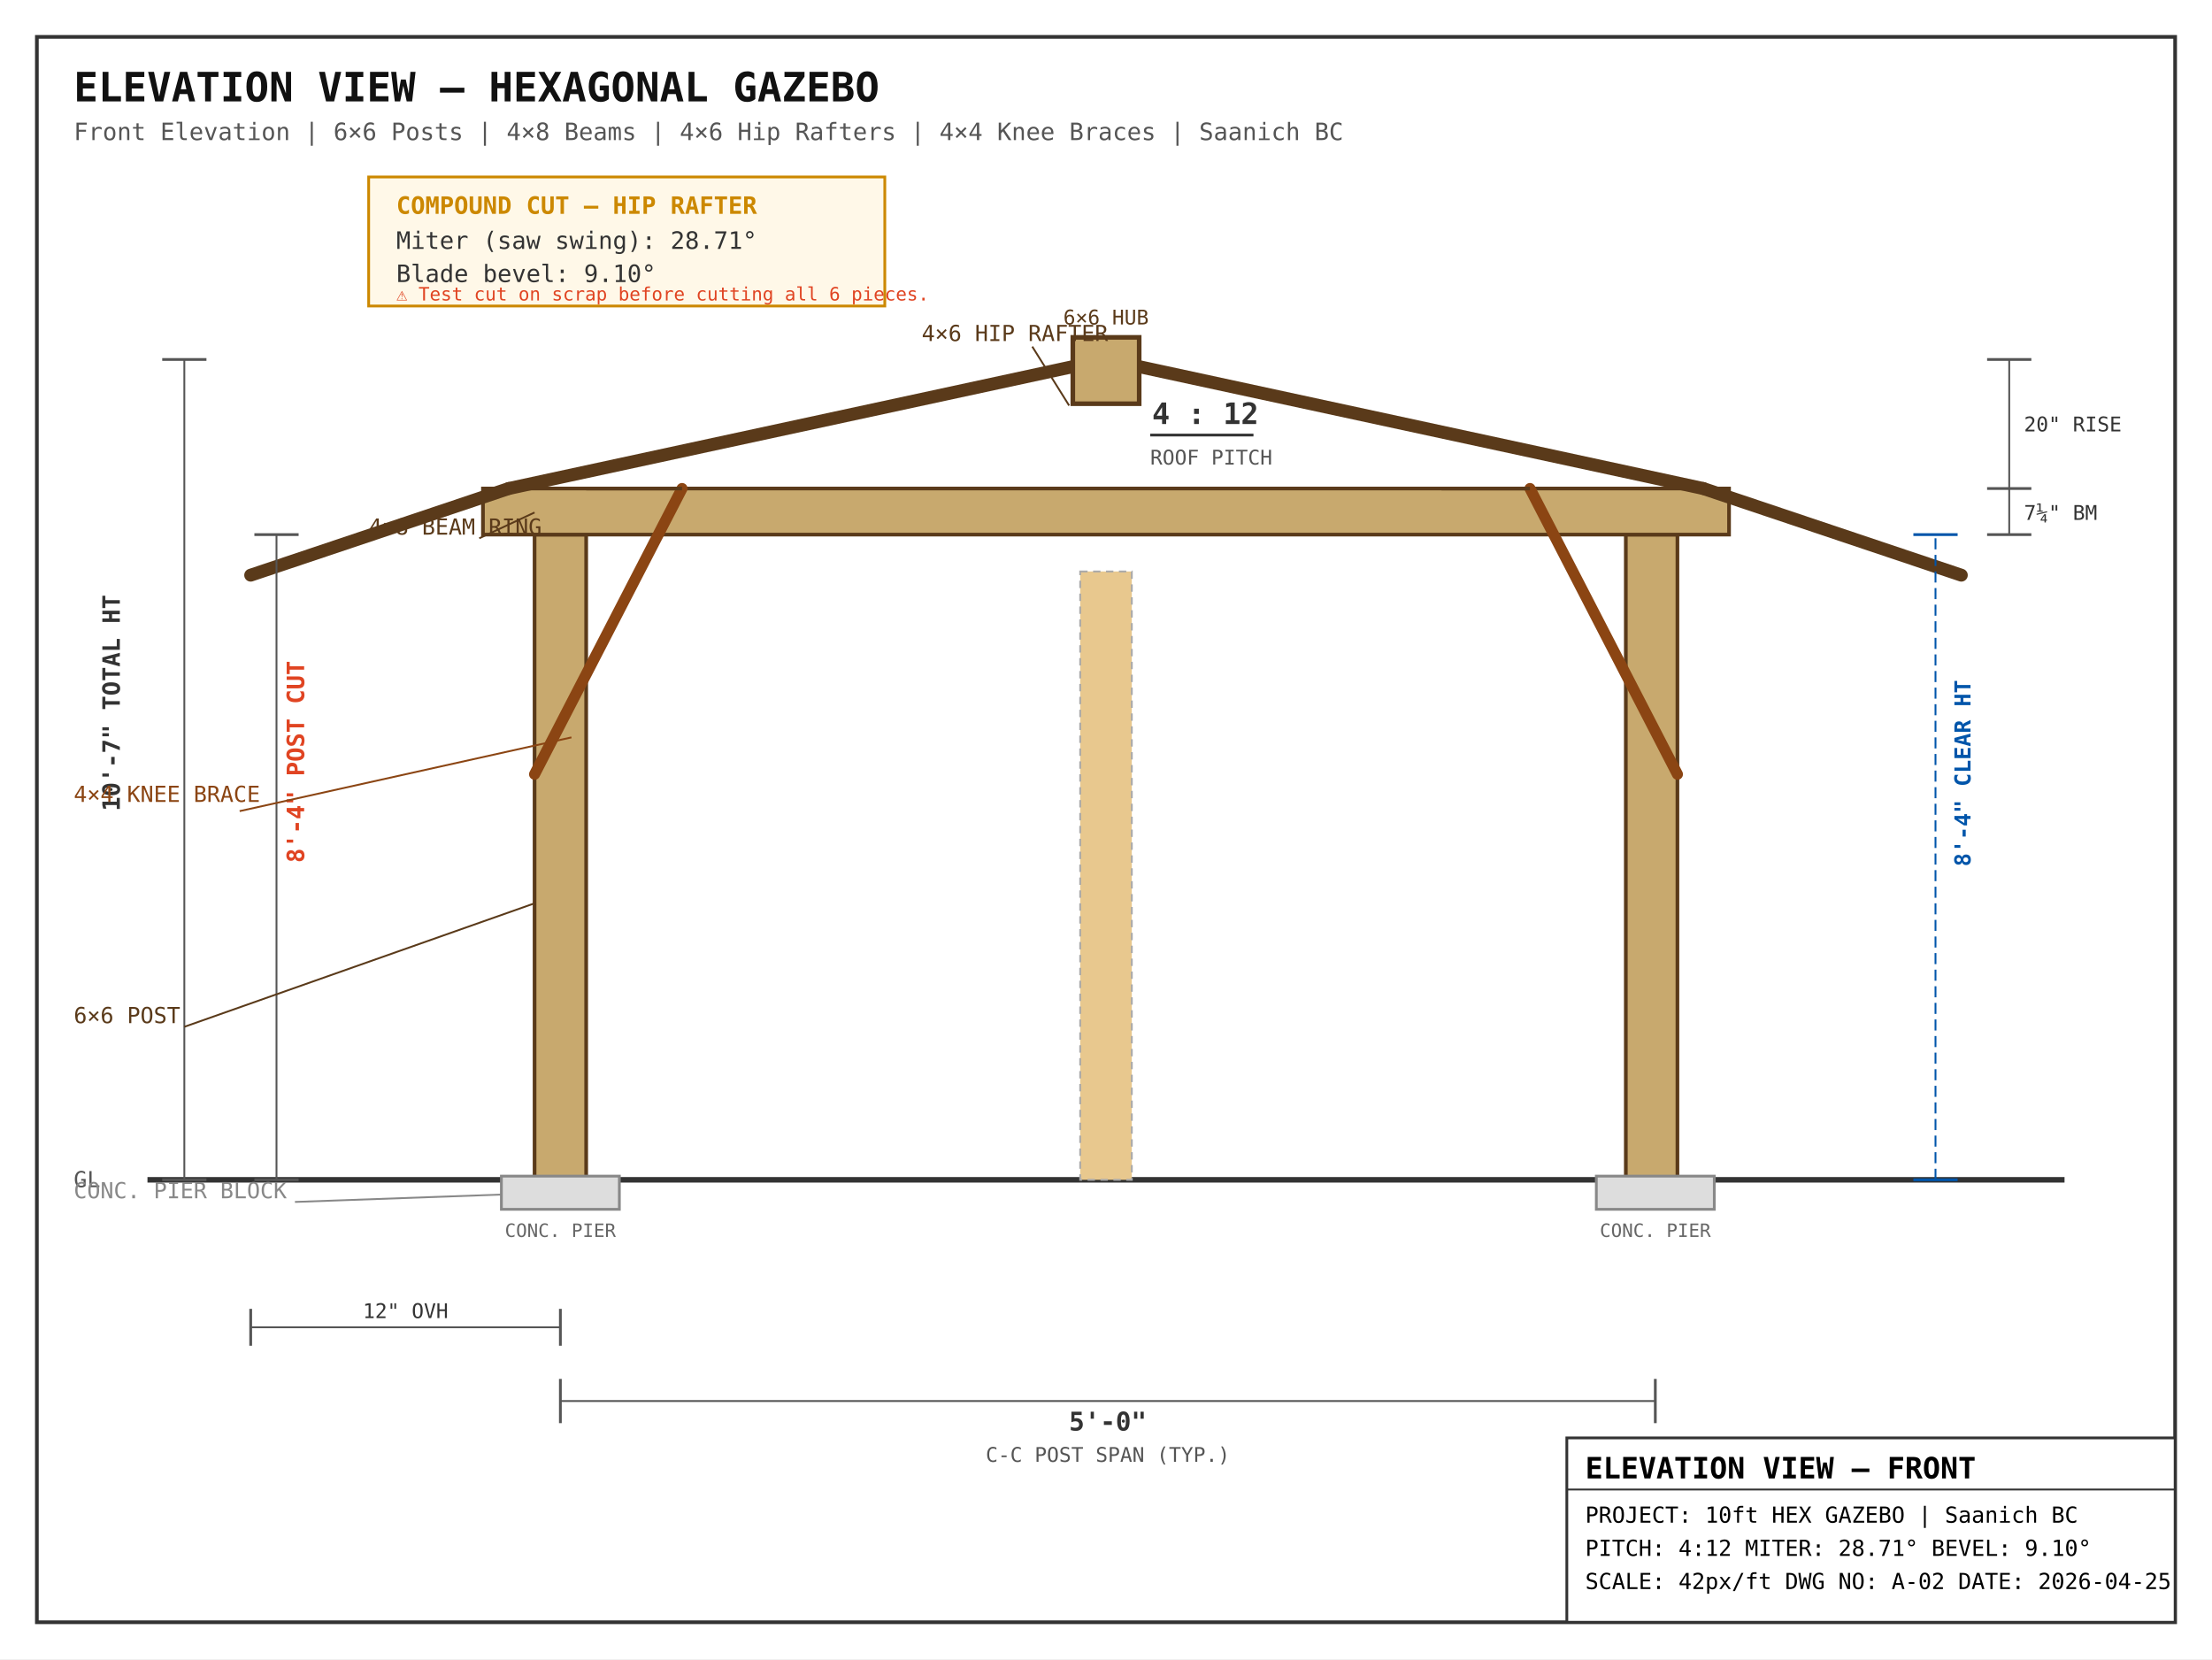
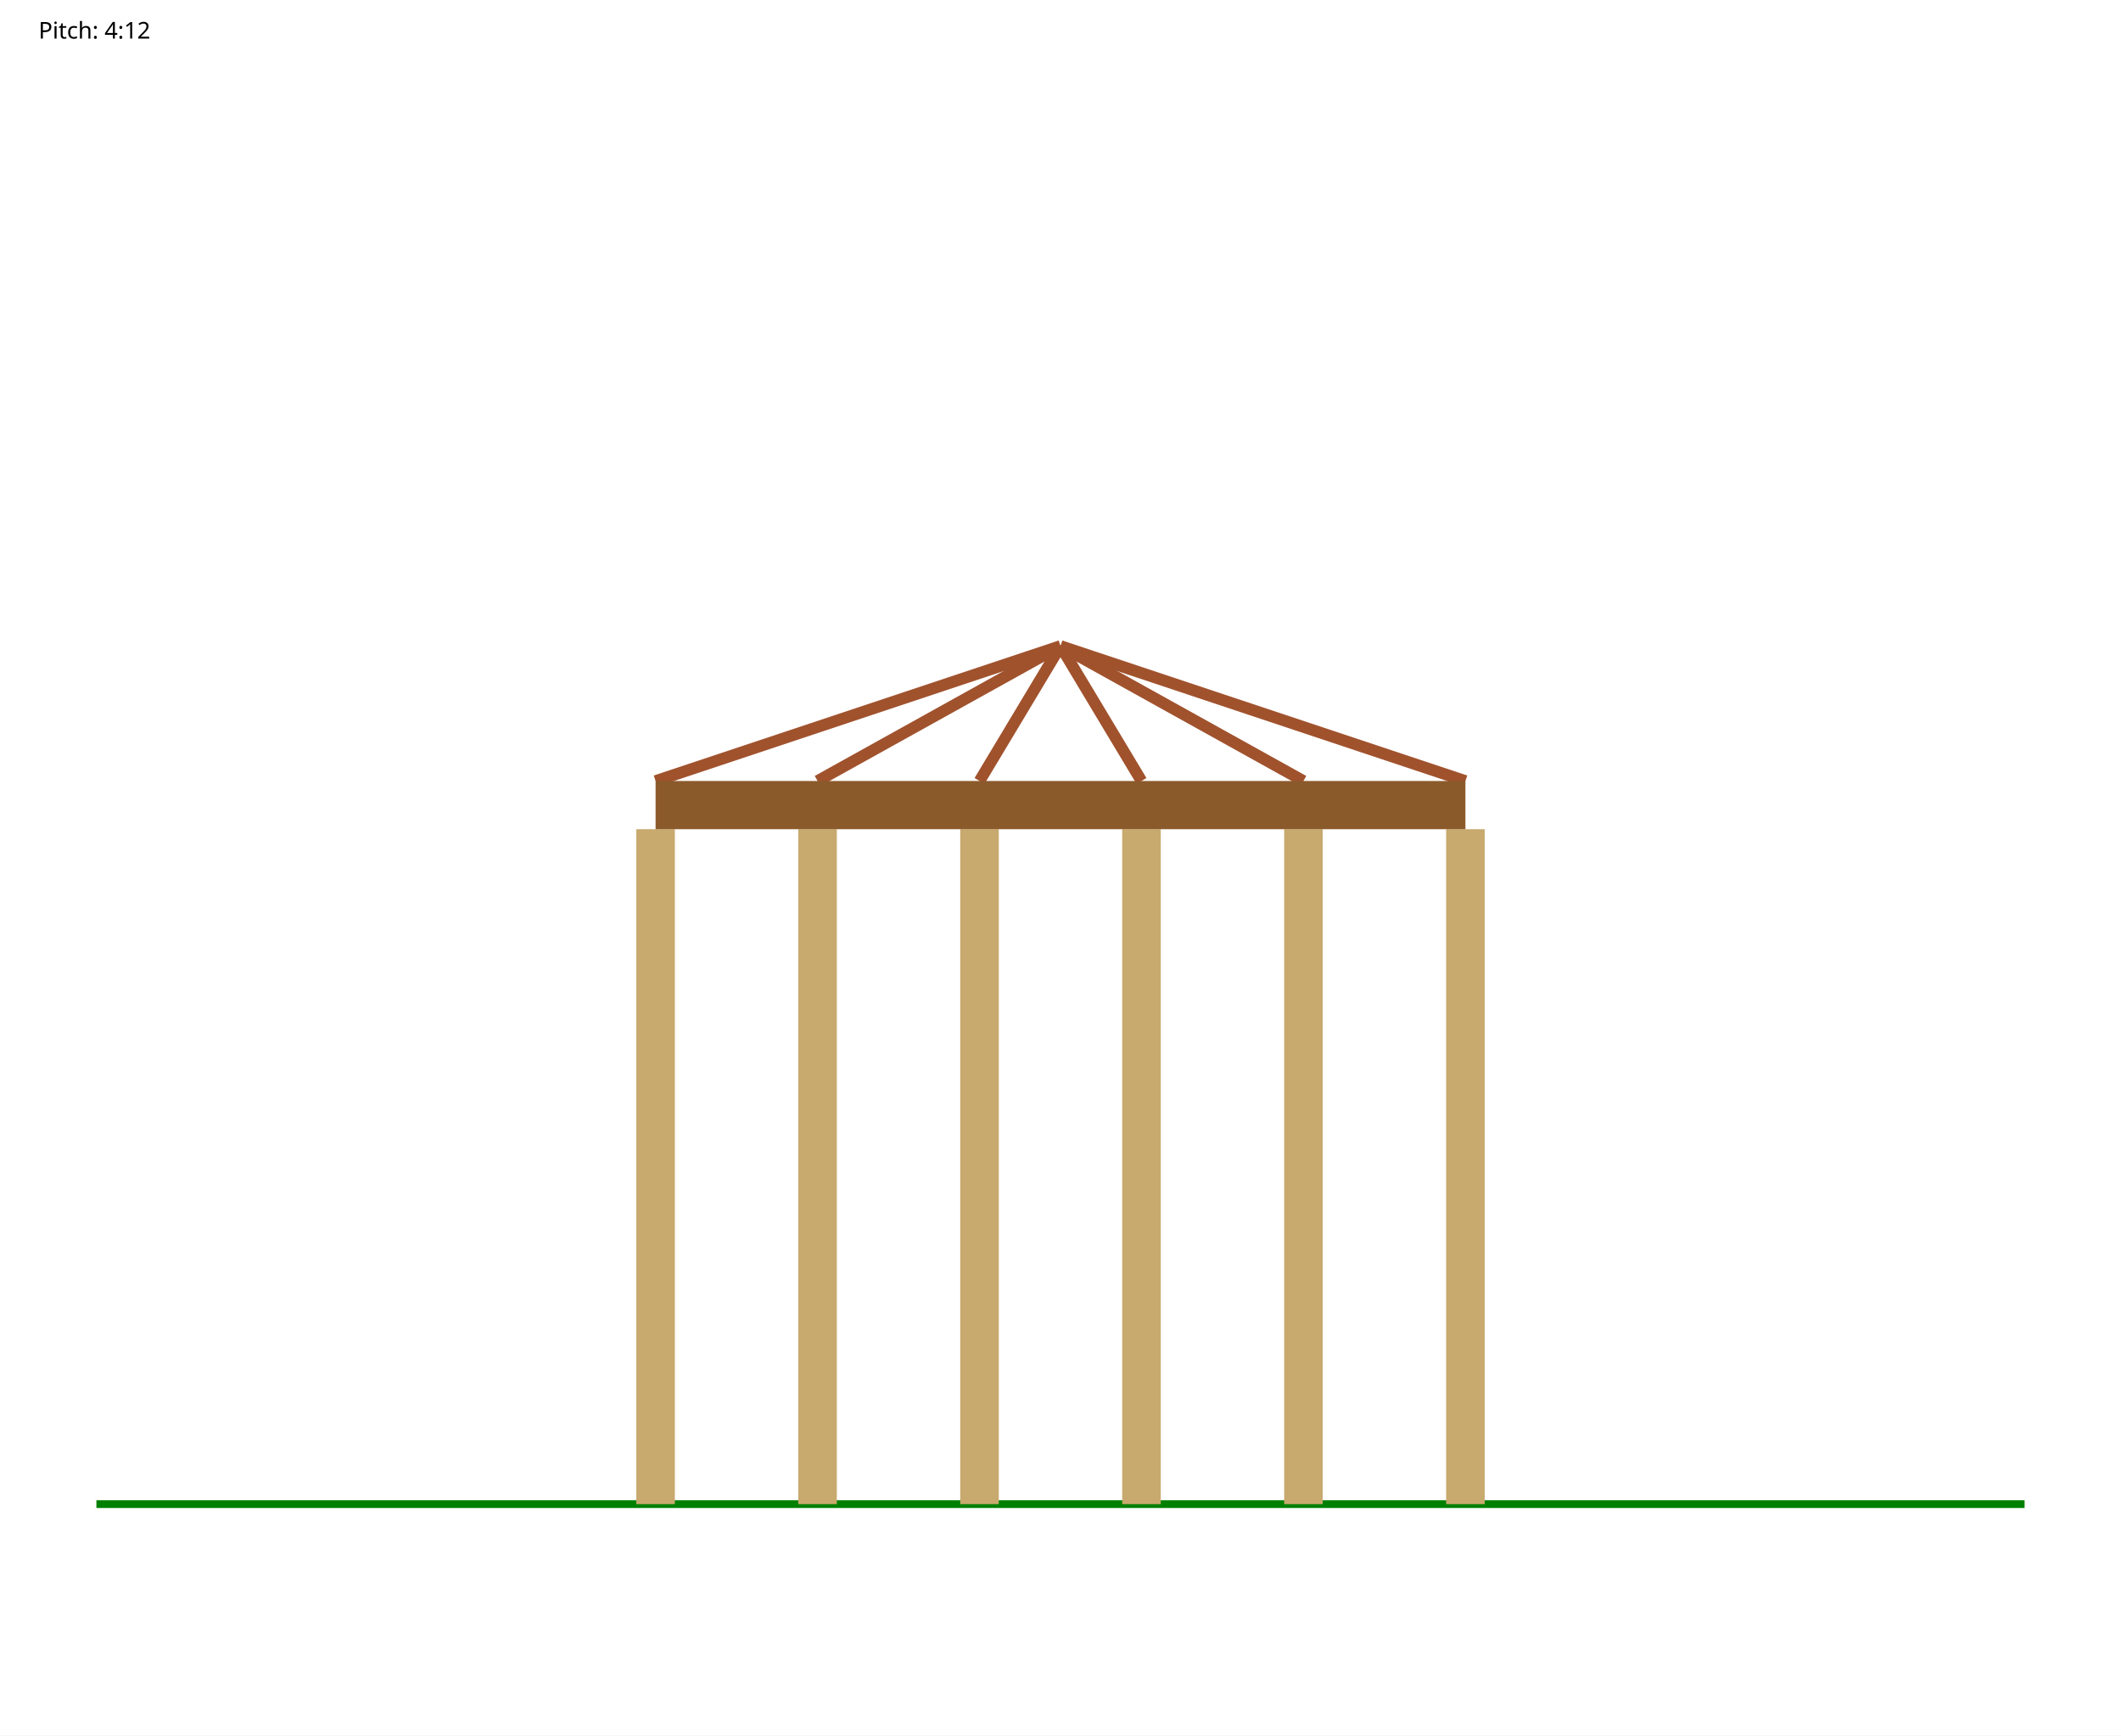
- <svg xmlns="http://www.w3.org/2000/svg" viewBox="0 0 1200 900" width="1200" height="900">
-   <rect width="1200" height="900" fill="white" />
-   <rect x="20" y="20" width="1160" height="860" fill="none" stroke="#333" stroke-width="2" />
-   <rect x="850" y="780" width="330" height="100" fill="white" stroke="#333" stroke-width="1.5" />
-   <line x1="850" y1="808" x2="1180" y2="808" stroke="#333" stroke-width="1" />
-   <text x="860" y="802" font-family="monospace" font-size="16" font-weight="bold">ELEVATION VIEW — FRONT</text>
-   <text x="860" y="826" font-family="monospace" font-size="12">PROJECT: 10ft HEX GAZEBO | Saanich BC</text>
-   <text x="860" y="844" font-family="monospace" font-size="12">PITCH: 4:12  MITER: 28.71°  BEVEL: 9.10°</text>
-   <text x="860" y="862" font-family="monospace" font-size="12">SCALE: 42px/ft  DWG NO: A-02  DATE: 2026-04-25</text>
-   <text x="40" y="55" font-family="monospace" font-size="22" font-weight="bold" fill="#111">ELEVATION VIEW — HEXAGONAL GAZEBO</text>
-   <text x="40" y="76" font-family="monospace" font-size="13" fill="#555">Front Elevation | 6×6 Posts | 4×8 Beams | 4×6 Hip Rafters | 4×4 Knee Braces | Saanich BC</text>
-   <line x1="80" y1="640" x2="1120" y2="640" stroke="#333" stroke-width="3" />
-   <text x="40" y="644" font-family="monospace" font-size="12" fill="#555">GL</text>
-   <rect x="290" y="290" width="28" height="350" fill="#c8a96e" stroke="#5a3a1a" stroke-width="2" />
-   <rect x="882" y="290" width="28" height="350" fill="#c8a96e" stroke="#5a3a1a" stroke-width="2" />
-   <rect x="586" y="310" width="28" height="330" fill="#e8c88e" stroke="#aaa" stroke-width="1" stroke-dasharray="4,3" />
-   <rect x="262" y="265" width="676" height="25" fill="#c8a96e" stroke="#5a3a1a" stroke-width="2" />
-   <line x1="290" y1="420" x2="370" y2="265" stroke="#8B4513" stroke-width="6" stroke-linecap="round" />
-   <line x1="318" y1="265" x2="370" y2="265" stroke="#5a3a1a" stroke-width="2" />
-   <line x1="910" y1="420" x2="830" y2="265" stroke="#8B4513" stroke-width="6" stroke-linecap="round" />
-   <line x1="782" y1="265" x2="830" y2="265" stroke="#5a3a1a" stroke-width="2" />
-   <line x1="276" y1="265" x2="600" y2="195" stroke="#5a3a1a" stroke-width="7" stroke-linecap="round" />
-   <line x1="924" y1="265" x2="600" y2="195" stroke="#5a3a1a" stroke-width="7" stroke-linecap="round" />
-   <rect x="582" y="183" width="36" height="36" fill="#c8a96e" stroke="#5a3a1a" stroke-width="2.5" />
-   <text x="600" y="176" font-family="monospace" font-size="11" text-anchor="middle" fill="#5a3a1a">6×6 HUB</text>
-   <line x1="276" y1="265" x2="136" y2="312" stroke="#5a3a1a" stroke-width="7" stroke-linecap="round" />
-   <line x1="924" y1="265" x2="1064" y2="312" stroke="#5a3a1a" stroke-width="7" stroke-linecap="round" />
-   <rect x="272" y="638" width="64" height="18" fill="#ddd" stroke="#888" stroke-width="1.5" />
-   <rect x="866" y="638" width="64" height="18" fill="#ddd" stroke="#888" stroke-width="1.5" />
-   <text x="304" y="671" font-family="monospace" font-size="10" text-anchor="middle" fill="#666">CONC. PIER</text>
-   <text x="898" y="671" font-family="monospace" font-size="10" text-anchor="middle" fill="#666">CONC. PIER</text>
-   <line x1="100" y1="640" x2="100" y2="195" stroke="#555" stroke-width="1" />
-   <line x1="88" y1="640" x2="112" y2="640" stroke="#555" stroke-width="1.5" />
-   <line x1="88" y1="195" x2="112" y2="195" stroke="#555" stroke-width="1.5" />
-   <text x="35" y="430" font-family="monospace" font-size="13" fill="#333" font-weight="bold" transform="rotate(-90,55,420)">10'-7" TOTAL HT</text>
-   <line x1="150" y1="640" x2="150" y2="290" stroke="#555" stroke-width="1" />
-   <line x1="138" y1="640" x2="162" y2="640" stroke="#555" stroke-width="1.5" />
-   <line x1="138" y1="290" x2="162" y2="290" stroke="#555" stroke-width="1.5" />
-   <text x="158" y="475" font-family="monospace" font-size="13" fill="#e04422" font-weight="bold" transform="rotate(-90,158,468)">8'-4" POST CUT</text>
-   <line x1="1090" y1="265" x2="1090" y2="290" stroke="#555" stroke-width="1" />
-   <line x1="1078" y1="265" x2="1102" y2="265" stroke="#555" stroke-width="1.5" />
-   <line x1="1078" y1="290" x2="1102" y2="290" stroke="#555" stroke-width="1.5" />
-   <text x="1098" y="282" font-family="monospace" font-size="11" fill="#333">7¼" BM</text>
-   <line x1="1050" y1="640" x2="1050" y2="290" stroke="#0055aa" stroke-width="1" stroke-dasharray="6,3" />
-   <line x1="1038" y1="640" x2="1062" y2="640" stroke="#0055aa" stroke-width="1.5" />
-   <line x1="1038" y1="290" x2="1062" y2="290" stroke="#0055aa" stroke-width="1.5" />
-   <text x="1060" y="475" font-family="monospace" font-size="12" fill="#0055aa" font-weight="bold" transform="rotate(-90,1062,468)">8'-4" CLEAR HT</text>
-   <line x1="1090" y1="265" x2="1090" y2="195" stroke="#555" stroke-width="1" />
-   <line x1="1078" y1="195" x2="1102" y2="195" stroke="#555" stroke-width="1.5" />
-   <text x="1098" y="234" font-family="monospace" font-size="11" fill="#333">20" RISE</text>
-   <line x1="304" y1="760" x2="898" y2="760" stroke="#555" stroke-width="1" />
-   <line x1="304" y1="748" x2="304" y2="772" stroke="#555" stroke-width="1.5" />
-   <line x1="898" y1="748" x2="898" y2="772" stroke="#555" stroke-width="1.5" />
-   <text x="601" y="776" font-family="monospace" font-size="14" text-anchor="middle" fill="#333" font-weight="bold">5'-0"</text>
-   <text x="601" y="793" font-family="monospace" font-size="11" text-anchor="middle" fill="#555">C-C POST SPAN (TYP.)</text>
-   <line x1="136" y1="720" x2="304" y2="720" stroke="#555" stroke-width="1" />
-   <line x1="136" y1="710" x2="136" y2="730" stroke="#555" stroke-width="1.5" />
-   <line x1="304" y1="710" x2="304" y2="730" stroke="#555" stroke-width="1.5" />
-   <text x="220" y="715" font-family="monospace" font-size="11" text-anchor="middle" fill="#333">12" OVH</text>
-   <text x="625" y="230" font-family="monospace" font-size="16" fill="#333" font-weight="bold">4 : 12</text>
-   <line x1="624" y1="236" x2="680" y2="236" stroke="#333" stroke-width="1.5" />
-   <text x="624" y="252" font-family="monospace" font-size="11" fill="#555">ROOF PITCH</text>
-   <rect x="200" y="96" width="280" height="70" fill="#fff8e8" stroke="#cc8800" stroke-width="1.5" />
-   <text x="215" y="116" font-family="monospace" font-size="13" font-weight="bold" fill="#cc8800">COMPOUND CUT — HIP RAFTER</text>
-   <text x="215" y="135" font-family="monospace" font-size="13" fill="#333">Miter (saw swing):   28.71°</text>
-   <text x="215" y="153" font-family="monospace" font-size="13" fill="#333">Blade bevel:          9.10°</text>
-   <text x="215" y="163" font-family="monospace" font-size="10" fill="#e04422">⚠ Test cut on scrap before cutting all 6 pieces.</text>
-   <text x="200" y="290" font-family="monospace" font-size="12" fill="#5a3a1a">4×8 BEAM RING</text>
-   <line x1="260" y1="292" x2="290" y2="278" stroke="#5a3a1a" stroke-width="1" />
-   <text x="40" y="555" font-family="monospace" font-size="12" fill="#5a3a1a">6×6 POST</text>
-   <line x1="100" y1="557" x2="290" y2="490" stroke="#5a3a1a" stroke-width="1" />
-   <text x="40" y="435" font-family="monospace" font-size="12" fill="#8B4513">4×4 KNEE BRACE</text>
-   <line x1="130" y1="440" x2="310" y2="400" stroke="#8B4513" stroke-width="1" />
-   <text x="500" y="185" font-family="monospace" font-size="12" fill="#5a3a1a">4×6 HIP RAFTER</text>
-   <line x1="560" y1="188" x2="580" y2="220" stroke="#5a3a1a" stroke-width="1" />
-   <text x="40" y="650" font-family="monospace" font-size="12" fill="#888">CONC. PIER BLOCK</text>
-   <line x1="160" y1="652" x2="272" y2="648" stroke="#888" stroke-width="1" />
+ <svg xmlns="http://www.w3.org/2000/svg" viewBox="0 0 1100 900" width="1100" height="900">
+   <rect width="100%" height="100%" fill="white" />
+   <line x1="50" y1="780" x2="1050" y2="780" stroke="green" stroke-width="4" />
+   <rect data-role="post" data-id="P1" x="330.0" y="430" width="20" height="350" fill="#c8a96e" />
+   <line data-role="rafter" x1="340.0" y1="405" x2="550.0" y2="335" stroke="#a0522d" stroke-width="6" />
+   <rect data-role="post" data-id="P2" x="414.0" y="430" width="20" height="350" fill="#c8a96e" />
+   <line data-role="rafter" x1="424.0" y1="405" x2="550.0" y2="335" stroke="#a0522d" stroke-width="6" />
+   <rect data-role="post" data-id="P3" x="498.0" y="430" width="20" height="350" fill="#c8a96e" />
+   <line data-role="rafter" x1="508.0" y1="405" x2="550.0" y2="335" stroke="#a0522d" stroke-width="6" />
+   <rect data-role="post" data-id="P4" x="582.0" y="430" width="20" height="350" fill="#c8a96e" />
+   <line data-role="rafter" x1="592.0" y1="405" x2="550.0" y2="335" stroke="#a0522d" stroke-width="6" />
+   <rect data-role="post" data-id="P5" x="666.0" y="430" width="20" height="350" fill="#c8a96e" />
+   <line data-role="rafter" x1="676.0" y1="405" x2="550.0" y2="335" stroke="#a0522d" stroke-width="6" />
+   <rect data-role="post" data-id="P6" x="750.0" y="430" width="20" height="350" fill="#c8a96e" />
+   <line data-role="rafter" x1="760.0" y1="405" x2="550.0" y2="335" stroke="#a0522d" stroke-width="6" />
+   <rect data-role="beam" x="340.0" y="405" width="420.0" height="25" fill="#8b5a2b" />
+   <text x="20" y="20" font-family="sans-serif" font-size="12">Pitch: 4:12</text>
</svg>
